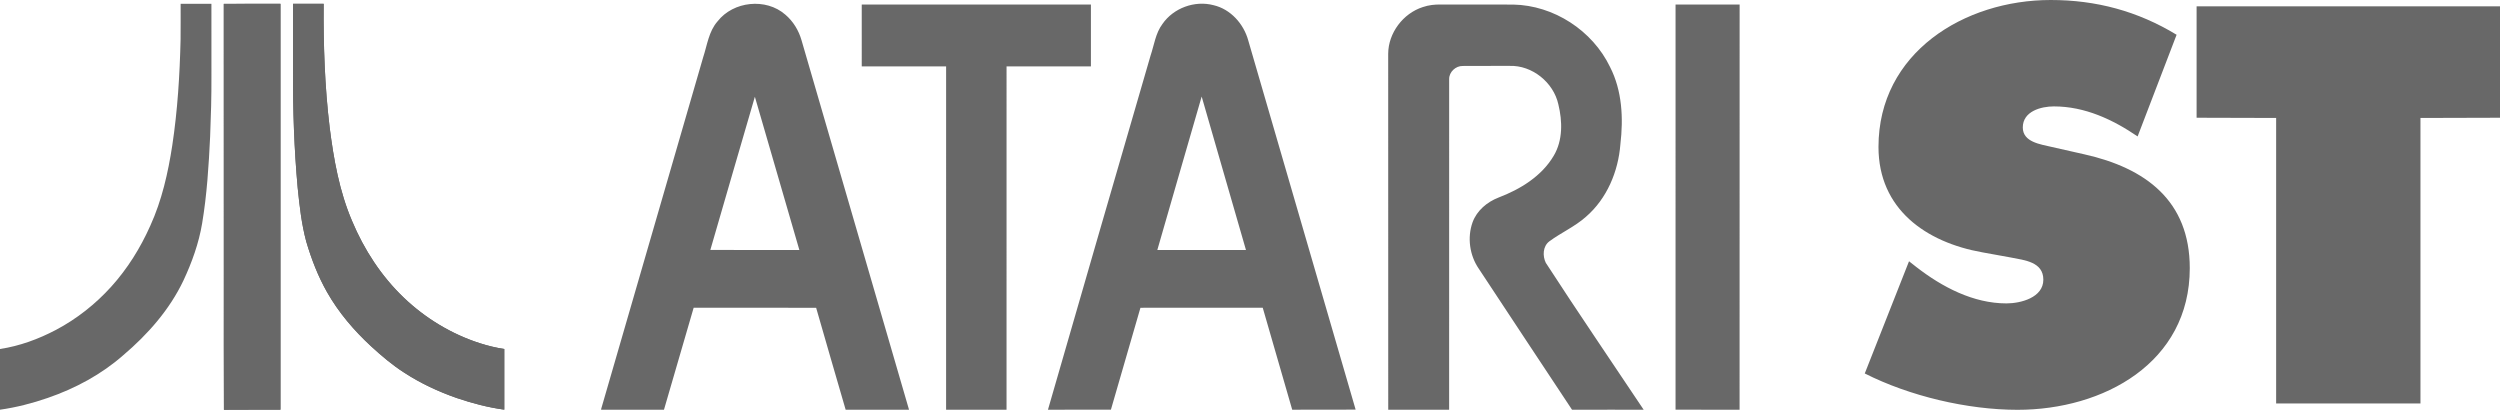
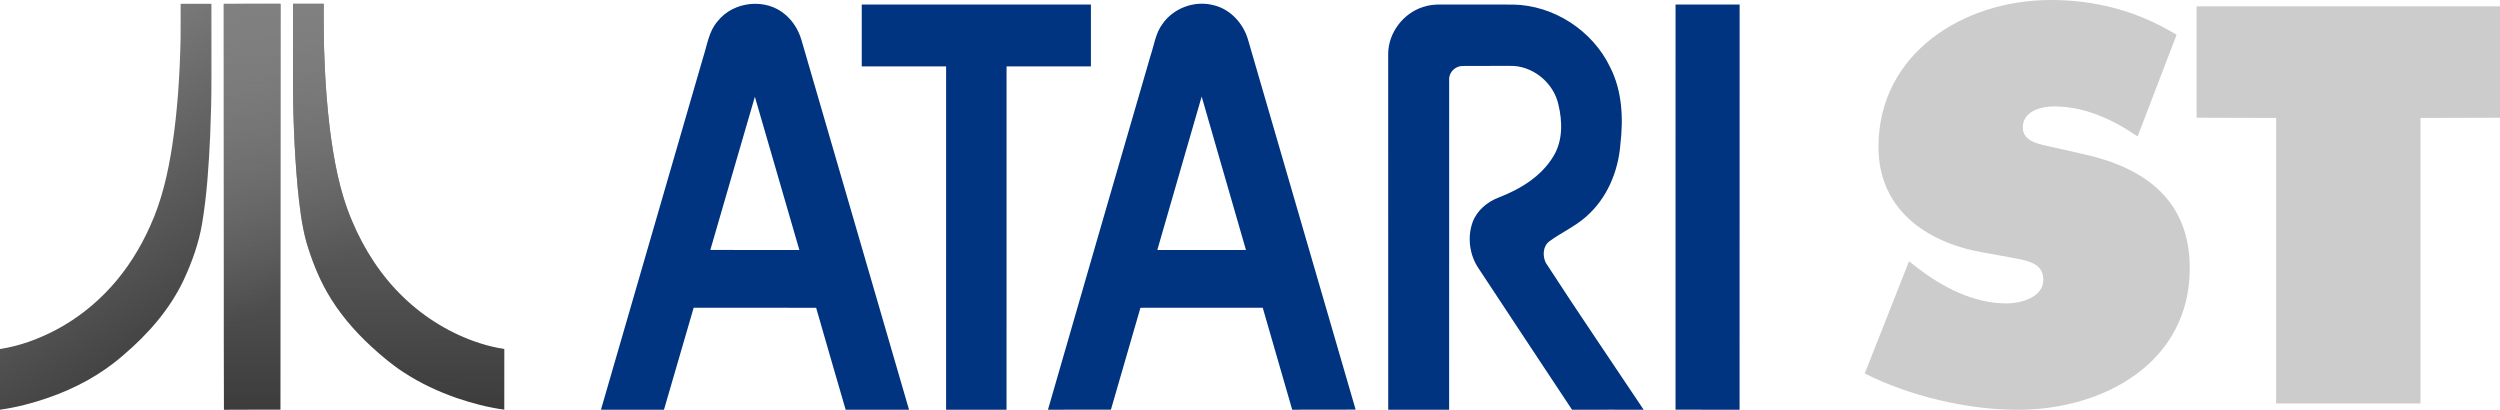
- <svg xmlns="http://www.w3.org/2000/svg" version="1.2" baseProfile="tiny" width="566.929" height="92.934" xml:space="preserve">
-   <g fill="#686868">
-     <path d="M162.729 4.833c3.574-4.573 10.968-5.354 15.352-1.521 1.792 1.512 3.048 3.597 3.689 5.837 8.115 27.926 16.267 55.834 24.372 83.762-4.791.003-9.582-.008-14.371.003-2.258-7.694-4.463-15.41-6.693-23.114-9.26-.027-18.519-.008-27.777-.011a4357.143 4357.143 0 0 0-6.733 23.13c-4.763-.021-9.525-.008-14.29-.011a60644.86 60644.86 0 0 1 23.175-79.901c.921-2.786 1.265-5.9 3.276-8.174m8.454 17.11c-3.396 11.568-6.723 23.16-10.098 34.734 6.73.03 13.458.011 20.186.011-3.368-11.581-6.72-23.163-10.088-34.745zM263.614 5.434c2.495-3.62 7.32-5.379 11.567-4.261 3.89.896 6.865 4.248 7.893 8.021 8.106 27.905 16.241 55.798 24.345 83.694-4.793.043-9.588 0-14.383.021-2.229-7.704-4.437-15.423-6.683-23.122-9.245.003-18.489-.021-27.733.006-2.21 7.713-4.487 15.405-6.698 23.113-4.759.003-9.517 0-14.274.003 7.704-26.78 15.501-53.539 23.268-80.305.817-2.417 1.13-5.081 2.698-7.17m-1.166 51.254c6.702.01 13.401.003 20.102.003-3.332-11.604-6.719-23.191-10.045-34.8-3.347 11.6-6.728 23.192-10.057 34.797zM195.418 1.034h51.97v14.018c-6.378.005-12.755-.007-19.131.005 0 25.952.004 51.902-.003 77.854h-13.706c0-25.951-.004-51.901.004-77.854-6.379-.012-12.755 0-19.133-.005-.001-4.673-.004-9.344-.001-14.018zM322.652 1.604c1.316-.455 2.721-.608 4.111-.577 5.461.021 10.922.005 16.389.009 9.197.168 17.979 5.88 21.961 14.157 2.756 5.377 3.041 11.633 2.344 17.53-.475 6.176-3.068 12.35-7.814 16.44-2.508 2.236-5.631 3.592-8.313 5.578-1.475 1.126-1.545 3.302-.785 4.859 7.25 11.194 14.789 22.207 22.189 33.309-5.412.011-10.824-.016-16.238.011-7.088-10.646-14.104-21.344-21.16-32-2.074-3.031-2.637-7.051-1.396-10.518.971-2.652 3.293-4.599 5.877-5.599 4.936-1.882 9.799-4.842 12.533-9.498 2.076-3.503 1.973-7.816 1.039-11.647-1.098-4.974-5.943-8.89-11.061-8.716-3.543.024-7.08-.021-10.615.018-1.6-.037-3.105 1.353-3.086 2.979-.018 24.99.01 49.985-.006 74.979-4.605-.008-9.203 0-13.809-.008-.01-26.902.01-53.814-.01-80.719.024-4.716 3.377-9.154 7.85-10.587zM379.968 1.034h14.529c-.006 30.63.004 61.251-.01 91.876-4.84-.013-9.68 0-14.521-.003.002-30.625.002-61.246.002-91.873zM40.963.865c2.326-.009 4.651 0 6.981-.006.008 5.472 0 10.942.003 16.41.021 4.567-.106 9.131-.295 13.694-.312 6.586-.725 13.188-1.814 19.696-.75 4.486-2.305 8.819-4.229 12.932-3.142 6.622-8.081 12.226-13.632 16.938-4.964 4.37-10.892 7.555-17.126 9.701C7.324 91.455 3.694 92.386 0 92.91c.003-4.588.003-9.181 0-13.767 4.449-.67 8.726-2.249 12.696-4.337 4.712-2.492 8.954-5.841 12.526-9.794 3.688-4.077 6.626-8.801 8.856-13.813 2.627-5.765 4.033-11.994 4.989-18.229 1.198-7.927 1.697-15.951 1.882-23.958.03-2.713.007-5.429.014-8.147zM50.75.875C55.033.847 59.315.872 63.6.865v92.042c-4.274.011-8.547-.021-12.82.021-.052-9.781-.007-19.571-.022-29.351-.006-20.899.008-41.799-.008-62.702zM66.458.865c2.315-.006 4.627-.009 6.939 0-.076 9.354.244 18.729 1.358 28.021.913 7.22 2.201 14.494 5.076 21.218 2.725 6.505 6.654 12.555 11.774 17.433 4.892 4.663 10.814 8.248 17.252 10.309a35.327 35.327 0 0 0 5.501 1.299c-.001 4.586-.004 9.171 0 13.757-3.669-.499-7.267-1.444-10.769-2.636-4.169-1.449-8.202-3.329-11.907-5.742-2.704-1.731-5.163-3.814-7.524-5.985-3.894-3.595-7.377-7.67-9.996-12.294-2.046-3.6-3.54-7.486-4.711-11.448-1.073-3.983-1.528-8.107-1.945-12.201-.805-8.855-1.106-17.753-1.05-26.64.002-5.033 0-10.061.002-15.091z" />
-     <path d="M50.75.875c.015 20.9.003 41.803.008 62.7.014 9.778-.032 19.565.022 29.352 4.272-.039 8.547-.01 12.82-.021V.859c-4.283.013-8.566-.011-12.85.016M66.458.865c-.002 5.026 0 10.058 0 15.085-.057 8.884.245 17.781 1.05 26.64.417 4.094.872 8.218 1.945 12.201 1.169 3.962 2.665 7.851 4.711 11.448 2.618 4.622 6.102 8.699 9.996 12.294 2.363 2.174 4.82 4.254 7.524 5.985 3.705 2.413 7.738 4.29 11.907 5.742 3.501 1.189 7.1 2.134 10.769 2.636-.004-4.586-.001-9.171 0-13.757-1.867-.272-3.706-.728-5.501-1.299-6.438-2.061-12.361-5.646-17.252-10.309-5.12-4.872-9.049-10.926-11.774-17.433-2.875-6.724-4.163-13.998-5.076-21.218-1.115-9.291-1.434-18.666-1.358-28.021-2.315-.001-4.628.002-6.941.006M432.912 59.248l1.672 1.313c5.854 4.538 12.9 8.242 20.426 8.242 3.229 0 8.361-1.313 8.361-5.377 0-4.061-4.301-4.418-7.285-5.016l-6.572-1.193c-12.777-2.27-23.527-9.797-23.527-23.893C425.982 11.945 445.455 0 465.044 0c10.27 0 19.707 2.508 28.547 7.884l-8.84 23.054c-5.613-3.819-11.943-6.808-18.99-6.808-2.867 0-7.049 1.073-7.049 4.776 0 3.346 4.063 3.821 6.568 4.419L472.687 35c13.855 3.104 23.891 10.511 23.891 25.801 0 21.5-19.59 32.133-39.061 32.133-11.35 0-24.486-3.105-34.641-8.243l10.036-25.443zM498.126 1.433h68.803V26.7l-18.037.051V91.5h-32.729V26.75l-18.037-.05V1.433z" />
+ <svg xmlns="http://www.w3.org/2000/svg" xmlns:xlink="http://www.w3.org/1999/xlink" version="1.2" width="566.929" height="92.934" xml:space="preserve" id="svg1312">
+   <defs id="defs1316">
+     <linearGradient id="linearGradient2535">
+       <stop style="stop-color:#808080;stop-opacity:1;" offset="0" id="stop2531" />
+       <stop style="stop-color:#808080;stop-opacity:0;" offset="1" id="stop2533" />
+     </linearGradient>
+     <linearGradient id="linearGradient2527">
+       <stop style="stop-color:#808080;stop-opacity:1;" offset="0" id="stop2523" />
+       <stop style="stop-color:#3d3d3d;stop-opacity:1;" offset="1" id="stop2525" />
+     </linearGradient>
+     <linearGradient xlink:href="#linearGradient2527" id="linearGradient2529" x1="27.178" y1="0.302" x2="68.414" y2="64.365" gradientUnits="userSpaceOnUse" />
+     <linearGradient xlink:href="#linearGradient2535" id="linearGradient2537" x1="85.046" y1="2.243" x2="85.24" y2="91.543" gradientUnits="userSpaceOnUse" />
+   </defs>
+   <g fill="#686868" id="g1310">
+     <path d="m 40.963,0.865 c 2.326,-0.009 4.651,0 6.981,-0.006 0.008,5.472 0,10.942 0.003,16.41 0.021,4.567 -0.106,9.131 -0.295,13.694 -0.312,6.586 -0.725,13.188 -1.814,19.696 -0.75,4.486 -2.305,8.819 -4.229,12.932 -3.142,6.622 -8.081,12.226 -13.632,16.938 -4.964,4.37 -10.892,7.555 -17.126,9.701 C 7.324,91.455 3.694,92.386 0,92.91 0.003,88.322 0.003,83.729 0,79.143 c 4.449,-0.67 8.726,-2.249 12.696,-4.337 4.712,-2.492 8.954,-5.841 12.526,-9.794 3.688,-4.077 6.626,-8.801 8.856,-13.813 2.627,-5.765 4.033,-11.994 4.989,-18.229 1.198,-7.927 1.697,-15.951 1.882,-23.958 0.03,-2.713 0.007,-5.429 0.014,-8.147 z m 9.787,0.01 C 55.033,0.847 59.315,0.872 63.6,0.865 V 92.907 C 59.326,92.918 55.053,92.886 50.78,92.928 50.728,83.147 50.773,73.357 50.758,63.577 50.752,42.678 50.766,21.778 50.75,0.875 Z m 15.708,-0.01 c 2.315,-0.006 4.627,-0.009 6.939,0 -0.076,9.354 0.244,18.729 1.358,28.021 0.913,7.22 2.201,14.494 5.076,21.218 2.725,6.505 6.654,12.555 11.774,17.433 4.892,4.663 10.814,8.248 17.252,10.309 1.796,0.579 3.636,1.014 5.501,1.299 -0.001,4.586 -0.004,9.171 0,13.757 -3.669,-0.499 -7.267,-1.444 -10.769,-2.636 C 99.42,88.817 95.387,86.937 91.682,84.524 88.978,82.793 86.519,80.71 84.158,78.539 80.264,74.944 76.781,70.869 74.162,66.245 72.116,62.645 70.622,58.759 69.451,54.797 68.378,50.814 67.923,46.69 67.506,42.596 66.701,33.741 66.4,24.843 66.456,15.956 c 0.002,-5.033 0,-10.061 0.002,-15.091 z" id="path1306" style="display:inline;fill:url(#linearGradient2529);fill-opacity:1" />
+     <path d="m 50.75,0.875 c 0.015,20.9 0.003,41.803 0.008,62.7 0.014,9.778 -0.032,19.565 0.022,29.352 4.272,-0.039 8.547,-0.01 12.82,-0.021 V 0.859 C 59.317,0.872 55.034,0.848 50.75,0.875 m 15.708,-0.01 c -0.002,5.026 0,10.058 0,15.085 -0.057,8.884 0.245,17.781 1.05,26.64 0.417,4.094 0.872,8.218 1.945,12.201 1.169,3.962 2.665,7.851 4.711,11.448 2.618,4.622 6.102,8.699 9.996,12.294 2.363,2.174 4.82,4.254 7.524,5.985 3.705,2.413 7.738,4.29 11.907,5.742 3.501,1.189 7.1,2.134 10.769,2.636 -0.004,-4.586 -0.001,-9.171 0,-13.757 -1.867,-0.272 -3.706,-0.728 -5.501,-1.299 C 102.421,75.779 96.498,72.194 91.607,67.531 86.487,62.659 82.558,56.605 79.833,50.098 76.958,43.374 75.67,36.1 74.757,28.88 73.642,19.589 73.323,10.214 73.399,0.859 71.084,0.858 68.771,0.861 66.458,0.865" id="path1308" style="display:inline;fill:url(#linearGradient2537);fill-opacity:1" />
+     <path d="m 162.729,4.833 c 3.574,-4.573 10.968,-5.354 15.352,-1.521 1.792,1.512 3.048,3.597 3.689,5.837 8.115,27.926 16.267,55.834 24.372,83.762 -4.791,0.003 -9.582,-0.008 -14.371,0.003 -2.258,-7.694 -4.463,-15.41 -6.693,-23.114 -9.26,-0.027 -18.519,-0.008 -27.777,-0.011 -2.266,7.704 -4.51,15.414 -6.733,23.13 -4.763,-0.021 -9.525,-0.008 -14.29,-0.011 l 23.175,-79.901 c 0.921,-2.786 1.265,-5.9 3.276,-8.174 m 8.454,17.11 c -3.396,11.568 -6.723,23.16 -10.098,34.734 6.73,0.03 13.458,0.011 20.186,0.011 -3.368,-11.581 -6.72,-23.163 -10.088,-34.745 z M 263.614,5.434 c 2.495,-3.62 7.32,-5.379 11.567,-4.261 3.89,0.896 6.865,4.248 7.893,8.021 8.106,27.905 16.241,55.798 24.345,83.694 -4.793,0.043 -9.588,0 -14.383,0.021 -2.229,-7.704 -4.437,-15.423 -6.683,-23.122 -9.245,0.003 -18.489,-0.021 -27.733,0.006 -2.21,7.713 -4.487,15.405 -6.698,23.113 -4.759,0.003 -9.517,0 -14.274,0.003 7.704,-26.78 15.501,-53.539 23.268,-80.305 0.817,-2.417 1.13,-5.081 2.698,-7.17 m -1.166,51.254 c 6.702,0.01 13.401,0.003 20.102,0.003 -3.332,-11.604 -6.719,-23.191 -10.045,-34.8 -3.347,11.6 -6.728,23.192 -10.057,34.797 z M 195.418,1.034 h 51.97 v 14.018 c -6.378,0.005 -12.755,-0.007 -19.131,0.005 0,25.952 0.004,51.902 -0.003,77.854 h -13.706 c 0,-25.951 -0.004,-51.901 0.004,-77.854 -6.379,-0.012 -12.755,0 -19.133,-0.005 -0.001,-4.673 -0.004,-9.344 -0.001,-14.018 z m 127.234,0.57 c 1.316,-0.455 2.721,-0.608 4.111,-0.577 5.461,0.021 10.922,0.005 16.389,0.009 9.197,0.168 17.979,5.88 21.961,14.157 2.756,5.377 3.041,11.633 2.344,17.53 -0.475,6.176 -3.068,12.35 -7.814,16.44 -2.508,2.236 -5.631,3.592 -8.313,5.578 -1.475,1.126 -1.545,3.302 -0.785,4.859 7.25,11.194 14.789,22.207 22.189,33.309 -5.412,0.011 -10.824,-0.016 -16.238,0.011 -7.088,-10.646 -14.104,-21.344 -21.16,-32 -2.074,-3.031 -2.637,-7.051 -1.396,-10.518 0.971,-2.652 3.293,-4.599 5.877,-5.599 4.936,-1.882 9.799,-4.842 12.533,-9.498 2.076,-3.503 1.973,-7.816 1.039,-11.647 -1.098,-4.974 -5.943,-8.89 -11.061,-8.716 -3.543,0.024 -7.08,-0.021 -10.615,0.018 -1.6,-0.037 -3.105,1.353 -3.086,2.979 -0.018,24.99 0.01,49.985 -0.006,74.979 -4.605,-0.008 -9.203,0 -13.809,-0.008 -0.01,-26.902 0.01,-53.814 -0.01,-80.719 0.024,-4.716 3.377,-9.154 7.85,-10.587 z m 57.316,-0.57 h 14.529 c -0.006,30.63 0.004,61.251 -0.01,91.876 -4.84,-0.013 -9.68,0 -14.521,-0.003 0.002,-30.625 0.002,-61.246 0.002,-91.873 z" id="path1798" style="display:inline;fill:#003380" />
+     <path d="m 432.912,59.248 1.672,1.313 c 5.854,4.538 12.9,8.242 20.426,8.242 3.229,0 8.361,-1.313 8.361,-5.377 0,-4.061 -4.301,-4.418 -7.285,-5.016 l -6.572,-1.193 C 436.737,54.947 425.987,47.42 425.987,33.324 425.982,11.945 445.455,0 465.044,0 c 10.27,0 19.707,2.508 28.547,7.884 l -8.84,23.054 c -5.613,-3.819 -11.943,-6.808 -18.99,-6.808 -2.867,0 -7.049,1.073 -7.049,4.776 0,3.346 4.063,3.821 6.568,4.419 L 472.687,35 c 13.855,3.104 23.891,10.511 23.891,25.801 0,21.5 -19.59,32.133 -39.061,32.133 -11.35,0 -24.486,-3.105 -34.641,-8.243 z M 498.126,1.433 h 68.803 V 26.7 l -18.037,0.051 V 91.5 H 516.163 V 26.75 L 498.126,26.7 Z" id="path1800" style="display:inline;fill:#cccccc" />
  </g>
</svg>
